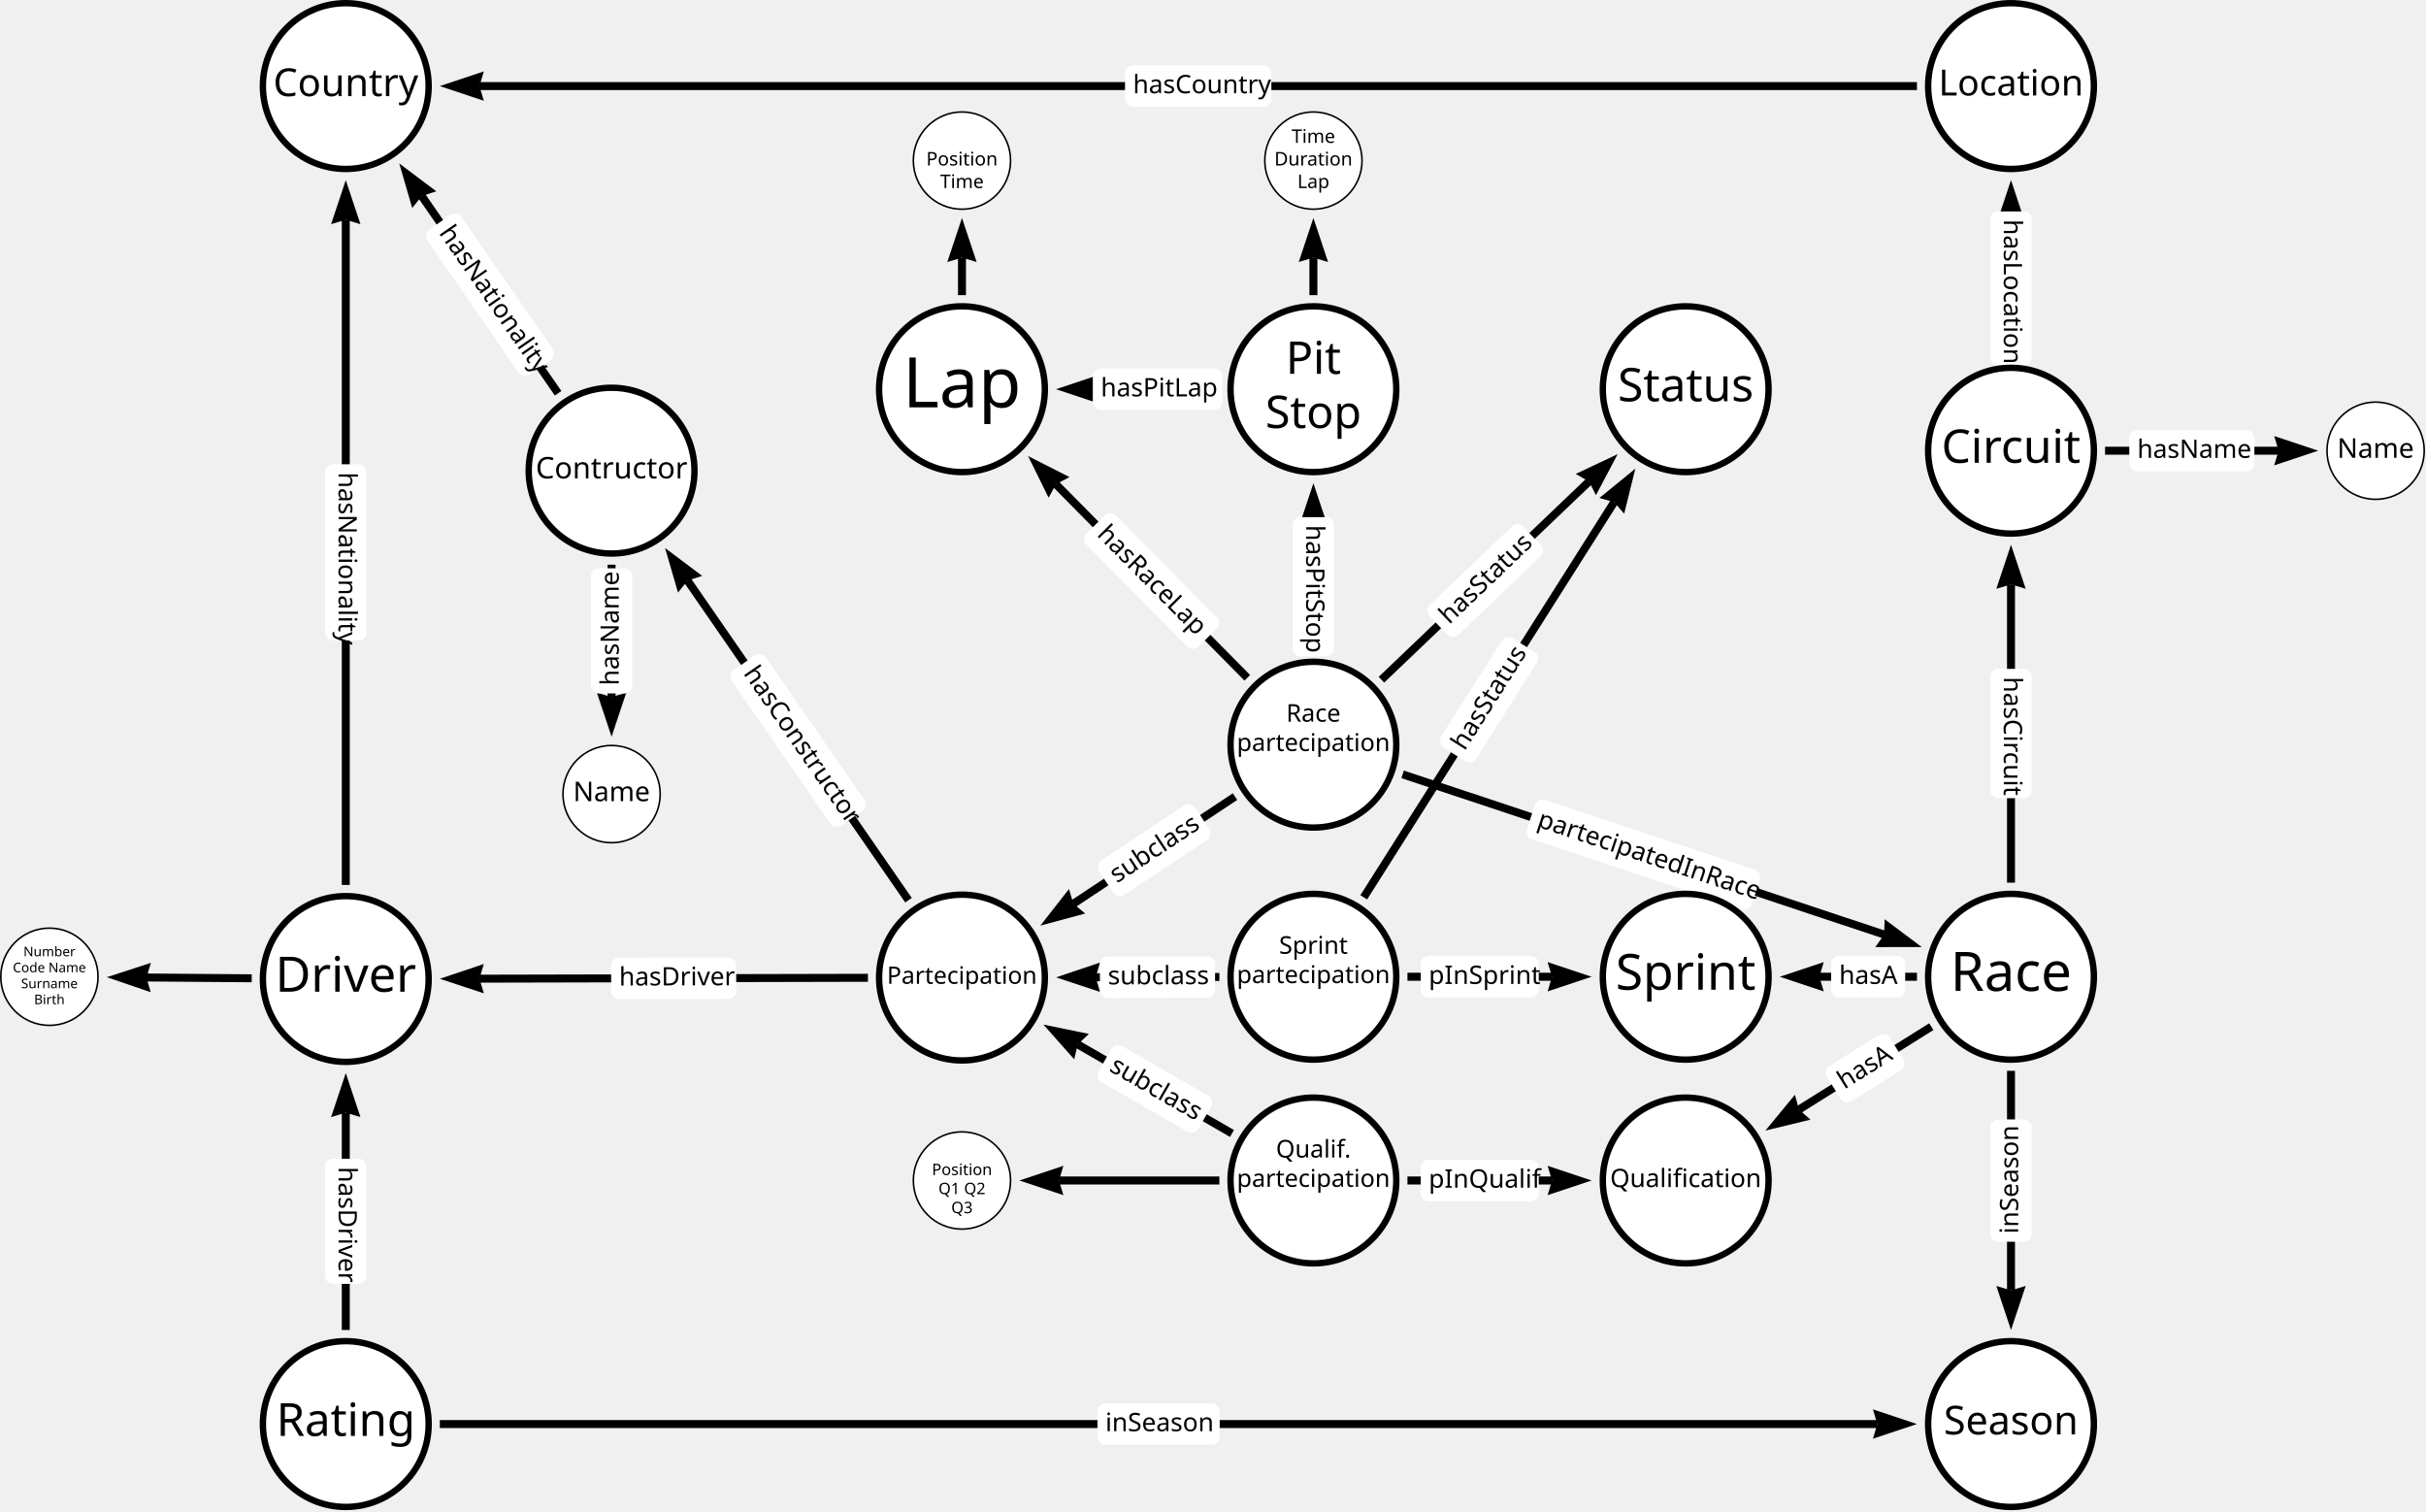
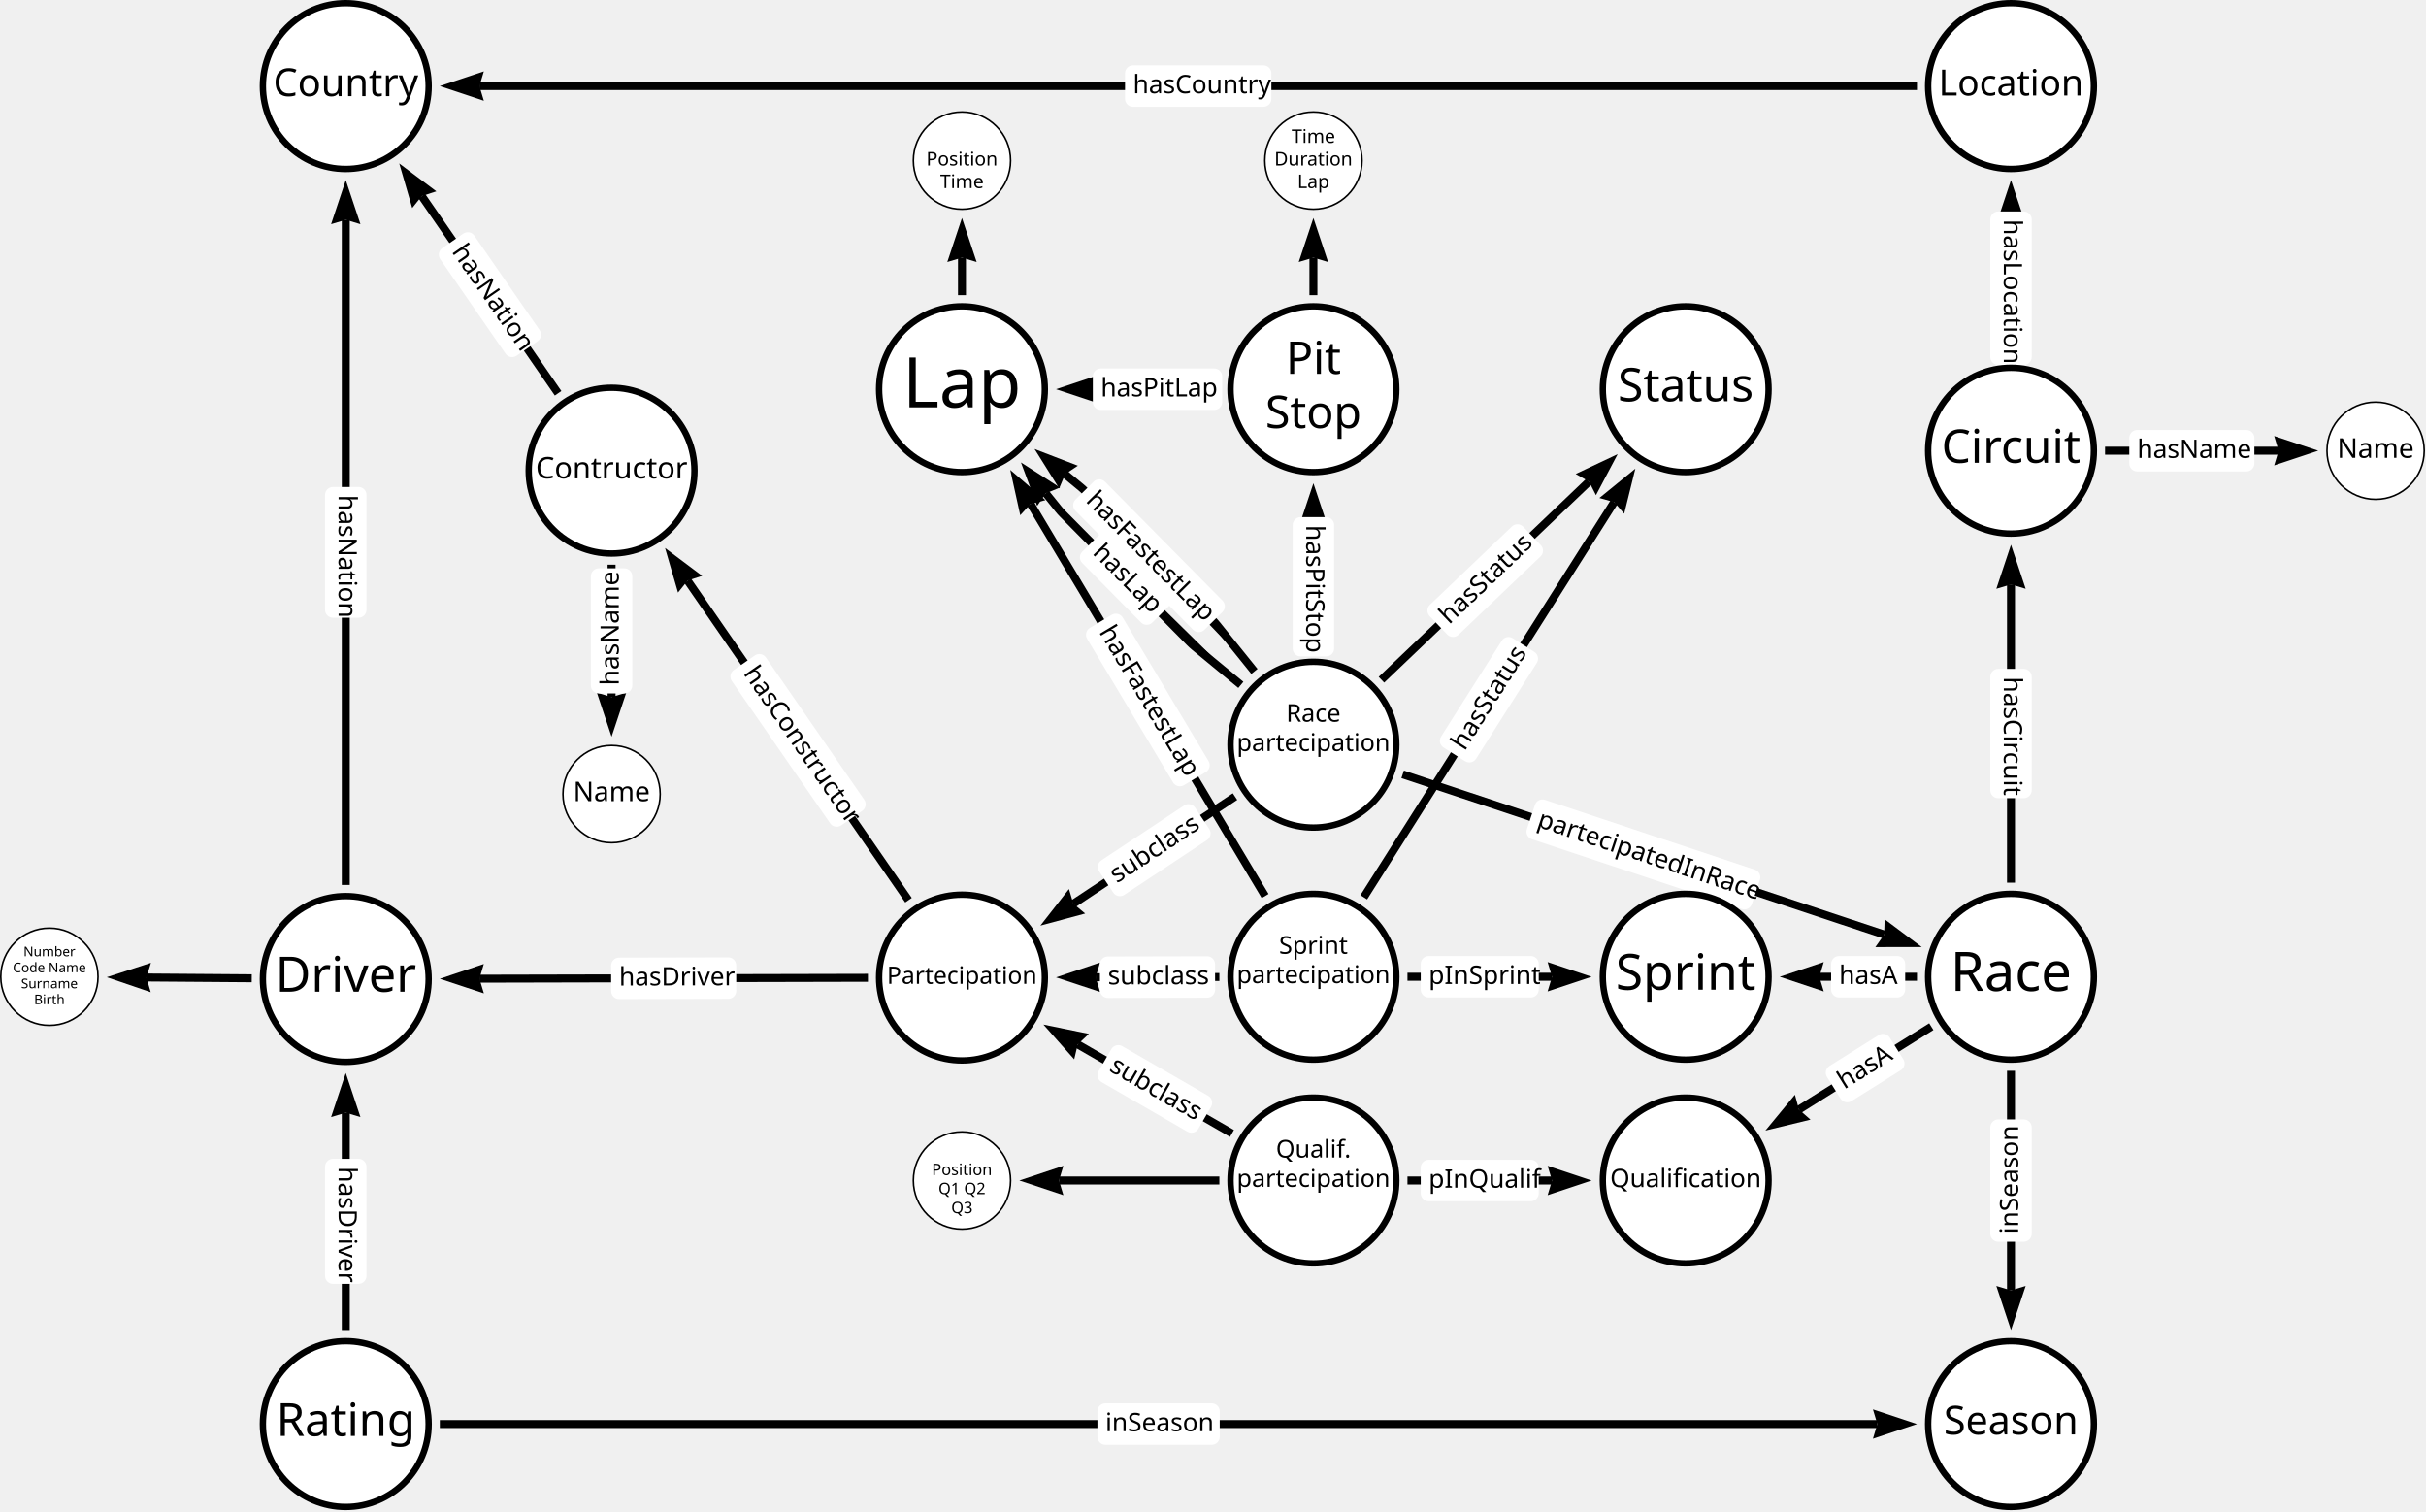
<svg xmlns="http://www.w3.org/2000/svg" width="1522" height="948" viewBox="0 0 1522 948">
  <defs>
    <style type="text/css" />
  </defs>
  <g transform="translate(1327.646 312.7385) scale(1)">
    <g class="relationship">
      <g transform="translate(-66 -30) rotate(-90)" stroke-width="5" stroke="#000000">
        <path d="M 59 0 L 144.876 0" />
        <polygon points="-24.862,0 -27.625,9.208 0,0 -27.625,-9.208" fill="#000000" transform="translate(169.7385 0) rotate(0)" stroke="none" />
      </g>
      <g transform="translate(-66 -131.9382) rotate(90) translate(0 -13)">
        <g transform="translate(0 0)">
          <g transform="translate(-48.14453 0)" fill="#ffffff" stroke="#000000" stroke-width="0">
            <rect x="0" y="0" width="96.289" height="26" rx="5" ry="5" stroke="none" />
            <text xml:space="preserve" x="5" y="17.5" stroke="none" text-anchor="left" font-family="sans-serif" font-size="16" font-weight="normal" fill="#000000">hasLocation</text>
          </g>
        </g>
      </g>
    </g>
    <g class="relationship">
      <g transform="translate(-66 -258.7385) rotate(180)" stroke-width="5" stroke="#000000">
        <path d="M 59 0 L 960.858 0" />
        <polygon points="-24.862,0 -27.625,9.208 0,0 -27.625,-9.208" fill="#000000" transform="translate(985.7204 0) rotate(0)" stroke="none" />
      </g>
      <g transform="translate(-575.9291 -258.7385) rotate(360) translate(0 -13)">
        <g transform="translate(0 0)">
          <g transform="translate(-45.91016 0)" fill="#ffffff" stroke="#000000" stroke-width="0">
            <rect x="0" y="0" width="91.82" height="26" rx="5" ry="5" stroke="none" />
            <text xml:space="preserve" x="5" y="17.5" stroke="none" text-anchor="left" font-family="sans-serif" font-size="16" font-weight="normal" fill="#000000">hasCountry</text>
          </g>
        </g>
      </g>
    </g>
    <g class="relationship">
      <g transform="translate(-66 -30) rotate(0)" stroke-width="5" stroke="#000000">
        <path d="M 59 0 L 167.876 0" />
        <polygon points="-24.862,0 -27.625,9.208 0,0 -27.625,-9.208" fill="#000000" transform="translate(192.7385 0) rotate(0)" stroke="none" />
      </g>
      <g transform="translate(47.43818 -30) rotate(0) translate(0 -13)">
        <g transform="translate(0 0)">
          <g transform="translate(-39.23828 0)" fill="#ffffff" stroke="#000000" stroke-width="0">
            <rect x="0" y="0" width="78.477" height="26" rx="5" ry="5" stroke="none" />
            <text xml:space="preserve" x="5" y="17.5" stroke="none" text-anchor="left" font-family="sans-serif" font-size="16" font-weight="normal" fill="#000000">hasName</text>
          </g>
        </g>
      </g>
    </g>
    <g class="relationship">
      <g transform="translate(-66 300) rotate(-90)" stroke-width="5" stroke="#000000">
        <path d="M 59 0 L 246.138 0" />
        <polygon points="-24.862,0 -27.625,9.208 0,0 -27.625,-9.208" fill="#000000" transform="translate(271 0) rotate(0)" stroke="none" />
      </g>
      <g transform="translate(-66 147.4311) rotate(90) translate(0 -13)">
        <g transform="translate(0 0)">
          <g transform="translate(-40.56641 0)" fill="#ffffff" stroke="#000000" stroke-width="0">
            <rect x="0" y="0" width="81.133" height="26" rx="5" ry="5" stroke="none" />
            <text xml:space="preserve" x="5" y="17.5" stroke="none" text-anchor="left" font-family="sans-serif" font-size="16" font-weight="normal" fill="#000000">hasCircuit</text>
          </g>
        </g>
      </g>
    </g>
    <g class="relationship">
      <g transform="translate(-66 300) rotate(90)" stroke-width="5" stroke="#000000">
        <path d="M 59 0 L 196.734 0" />
        <polygon points="-24.862,0 -27.625,9.208 0,0 -27.625,-9.208" fill="#000000" transform="translate(221.5961 0) rotate(0)" stroke="none" />
      </g>
      <g transform="translate(-66 427.867) rotate(270) translate(0 -13)">
        <g transform="translate(0 0)">
          <g transform="translate(-38.35938 0)" fill="#ffffff" stroke="#000000" stroke-width="0">
            <rect x="0" y="0" width="76.719" height="26" rx="5" ry="5" stroke="none" />
            <text xml:space="preserve" x="5" y="17.5" stroke="none" text-anchor="left" font-family="sans-serif" font-size="16" font-weight="normal" fill="#000000">inSeason</text>
          </g>
        </g>
      </g>
    </g>
    <g class="relationship">
      <g transform="translate(-66 300) rotate(147.9451)" stroke-width="5" stroke="#000000">
        <path d="M 59 0 L 156.949 0" />
        <polygon points="-24.862,0 -27.625,9.208 0,0 -27.625,-9.208" fill="#000000" transform="translate(181.8111 0) rotate(0)" stroke="none" />
      </g>
      <g transform="translate(-157.5127 357.3055) rotate(327.9451) translate(0 -13)">
        <g transform="translate(0 0)">
          <g transform="translate(-23.23438 0)" fill="#ffffff" stroke="#000000" stroke-width="0">
            <rect x="0" y="0" width="46.469" height="26" rx="5" ry="5" stroke="none" />
            <text xml:space="preserve" x="5" y="17.5" stroke="none" text-anchor="left" font-family="sans-serif" font-size="16" font-weight="normal" fill="#000000">hasA</text>
          </g>
        </g>
      </g>
    </g>
    <g class="relationship">
      <g transform="translate(-66 300) rotate(180)" stroke-width="5" stroke="#000000">
        <path d="M 59 0 L 120.235 0" />
        <polygon points="-24.862,0 -27.625,9.208 0,0 -27.625,-9.208" fill="#000000" transform="translate(145.0971 0) rotate(0)" stroke="none" />
      </g>
      <g transform="translate(-155.6175 300) rotate(360) translate(0 -13)">
        <g transform="translate(0 0)">
          <g transform="translate(-23.23438 0)" fill="#ffffff" stroke="#000000" stroke-width="0">
            <rect x="0" y="0" width="46.469" height="26" rx="5" ry="5" stroke="none" />
            <text xml:space="preserve" x="5" y="17.5" stroke="none" text-anchor="left" font-family="sans-serif" font-size="16" font-weight="normal" fill="#000000">hasA</text>
          </g>
        </g>
      </g>
    </g>
    <g class="relationship">
      <g transform="translate(-724.1355 300.51) rotate(179.8675)" stroke-width="5" stroke="#000000">
        <path d="M 59 0 L 302.724 0" />
        <polygon points="-24.862,0 -27.625,9.208 0,0 -27.625,-9.208" fill="#000000" transform="translate(327.5859 0) rotate(0)" stroke="none" />
      </g>
      <g transform="translate(-904.9969 300.9284) rotate(359.8675) translate(0 -13)">
        <g transform="translate(0 0)">
          <g transform="translate(-39.23047 0)" fill="#ffffff" stroke="#000000" stroke-width="0">
            <rect x="0" y="0" width="78.461" height="26" rx="5" ry="5" stroke="none" />
            <text xml:space="preserve" x="5" y="17.5" stroke="none" text-anchor="left" font-family="sans-serif" font-size="16" font-weight="normal" fill="#000000">hasDriver</text>
          </g>
        </g>
      </g>
    </g>
    <g class="relationship">
      <g transform="translate(-943.9583 -17.49408) rotate(90)" stroke-width="5" stroke="#000000">
        <path d="M 59 0 L 142.047 0" />
        <polygon points="-24.862,0 -27.625,9.208 0,0 -27.625,-9.208" fill="#000000" transform="translate(166.9092 0) rotate(0)" stroke="none" />
      </g>
      <g transform="translate(-943.9583 83.02944) rotate(270) translate(0 -13)">
        <g transform="translate(0 0)">
          <g transform="translate(-39.23828 0)" fill="#ffffff" stroke="#000000" stroke-width="0">
            <rect x="0" y="0" width="78.477" height="26" rx="5" ry="5" stroke="none" />
            <text xml:space="preserve" x="5" y="17.5" stroke="none" text-anchor="left" font-family="sans-serif" font-size="16" font-weight="normal" fill="#000000">hasName</text>
          </g>
        </g>
      </g>
    </g>
    <g class="relationship">
      <g transform="translate(-943.9583 -17.49408) rotate(-124.6545)" stroke-width="5" stroke="#000000">
        <path d="M 59 0 L 209.41 0" />
        <polygon points="-24.862,0 -27.625,9.208 0,0 -27.625,-9.208" fill="#000000" transform="translate(234.272 0) rotate(0)" stroke="none" />
      </g>
      <g transform="translate(-1020.271 -127.8905) rotate(55.34553) translate(0 -13)">
        <g transform="translate(0 0)">
-           <g transform="translate(-55.25 0)" fill="#ffffff" stroke="#000000" stroke-width="0">
-             <rect x="0" y="0" width="110.5" height="26" rx="5" ry="5" stroke="none" />
-             <text xml:space="preserve" x="5" y="17.5" stroke="none" text-anchor="left" font-family="sans-serif" font-size="16" font-weight="normal" fill="#000000">hasNationality</text>
+           <g transform="translate(-41.02344 0)" fill="#ffffff" stroke="#000000" stroke-width="0">
+             <rect x="0" y="0" width="82.047" height="26" rx="5" ry="5" stroke="none" />
+             <text xml:space="preserve" x="5" y="17.5" stroke="none" text-anchor="left" font-family="sans-serif" font-size="16" font-weight="normal" fill="#000000">hasNation</text>
          </g>
        </g>
      </g>
    </g>
    <g class="relationship">
      <g transform="translate(-1110.72 301.4043) rotate(-90)" stroke-width="5" stroke="#000000">
        <path d="M 59 0 L 476.281 0" />
        <polygon points="-24.862,0 -27.625,9.208 0,0 -27.625,-9.208" fill="#000000" transform="translate(501.1428 0) rotate(0)" stroke="none" />
      </g>
      <g transform="translate(-1110.72 33.76396) rotate(90) translate(0 -13)">
        <g transform="translate(0 0)">
-           <g transform="translate(-55.25 0)" fill="#ffffff" stroke="#000000" stroke-width="0">
-             <rect x="0" y="0" width="110.5" height="26" rx="5" ry="5" stroke="none" />
-             <text xml:space="preserve" x="5" y="17.5" stroke="none" text-anchor="left" font-family="sans-serif" font-size="16" font-weight="normal" fill="#000000">hasNationality</text>
+           <g transform="translate(-41.02344 0)" fill="#ffffff" stroke="#000000" stroke-width="0">
+             <rect x="0" y="0" width="82.047" height="26" rx="5" ry="5" stroke="none" />
+             <text xml:space="preserve" x="5" y="17.5" stroke="none" text-anchor="left" font-family="sans-serif" font-size="16" font-weight="normal" fill="#000000">hasNation</text>
          </g>
        </g>
      </g>
    </g>
    <g class="relationship">
      <g transform="translate(-1110.72 301.4043) rotate(-179.5673)" stroke-width="5" stroke="#000000">
        <path d="M 59 0 L 125.069 0" />
        <polygon points="-24.862,0 -27.625,9.208 0,0 -27.625,-9.208" fill="#000000" transform="translate(149.9307 0) rotate(0)" stroke="none" />
      </g>
    </g>
    <g class="relationship">
      <g transform="translate(-503.6523 300) rotate(179.8675)" stroke-width="5" stroke="#000000">
        <path d="M 59 0 L 136.622 0" />
        <polygon points="-24.862,0 -27.625,9.208 0,0 -27.625,-9.208" fill="#000000" transform="translate(161.4837 0) rotate(0)" stroke="none" />
      </g>
      <g transform="translate(-601.4629 300.2263) rotate(359.8675) translate(0 -13)">
        <g transform="translate(0 0)">
          <g transform="translate(-36.125 0)" fill="#ffffff" stroke="#000000" stroke-width="0">
            <rect x="0" y="0" width="72.25" height="26" rx="5" ry="5" stroke="none" />
            <text xml:space="preserve" x="5" y="17.5" stroke="none" text-anchor="left" font-family="sans-serif" font-size="16" font-weight="normal" fill="#000000">subclass</text>
          </g>
        </g>
      </g>
    </g>
    <g class="relationship">
      <g transform="translate(-503.6523 427.806) rotate(-150)" stroke-width="5" stroke="#000000">
        <path d="M 59 0 L 170.73 0" />
        <polygon points="-24.862,0 -27.625,9.208 0,0 -27.625,-9.208" fill="#000000" transform="translate(195.592 0) rotate(0)" stroke="none" />
      </g>
      <g transform="translate(-603.1283 370.3736) rotate(30) translate(0 -13)">
        <g transform="translate(0 0)">
          <g transform="translate(-36.125 0)" fill="#ffffff" stroke="#000000" stroke-width="0">
            <rect x="0" y="0" width="72.25" height="26" rx="5" ry="5" stroke="none" />
            <text xml:space="preserve" x="5" y="17.5" stroke="none" text-anchor="left" font-family="sans-serif" font-size="16" font-weight="normal" fill="#000000">subclass</text>
          </g>
        </g>
      </g>
    </g>
    <g class="relationship">
      <g transform="translate(-503.6523 154.4131) rotate(146.4707)" stroke-width="5" stroke="#000000">
        <path d="M 59 0 L 180.632 0" />
        <polygon points="-24.862,0 -27.625,9.208 0,0 -27.625,-9.208" fill="#000000" transform="translate(205.4941 0) rotate(0)" stroke="none" />
      </g>
      <g transform="translate(-603.5313 220.5951) rotate(326.4707) translate(0 -13)">
        <g transform="translate(0 0)">
          <g transform="translate(-36.125 0)" fill="#ffffff" stroke="#000000" stroke-width="0">
            <rect x="0" y="0" width="72.25" height="26" rx="5" ry="5" stroke="none" />
            <text xml:space="preserve" x="5" y="17.5" stroke="none" text-anchor="left" font-family="sans-serif" font-size="16" font-weight="normal" fill="#000000">subclass</text>
          </g>
        </g>
      </g>
    </g>
    <g class="relationship">
      <g transform="translate(-503.6523 427.806) rotate(0.000001146143)" stroke-width="5" stroke="#000000">
        <path d="M 59 0 L 149.693 0" />
        <polygon points="-24.862,0 -27.625,9.208 0,0 -27.625,-9.208" fill="#000000" transform="translate(174.5552 0) rotate(0)" stroke="none" />
      </g>
      <g transform="translate(-399.3058 427.806) rotate(0.000001146143) translate(0 -13)">
        <g transform="translate(0 0)">
          <g transform="translate(-37.01953 0)" fill="#ffffff" stroke="#000000" stroke-width="0">
            <rect x="0" y="0" width="74.039" height="26" rx="5" ry="5" stroke="none" />
            <text xml:space="preserve" x="5" y="17.5" stroke="none" text-anchor="left" font-family="sans-serif" font-size="16" font-weight="normal" fill="#000000">pInQualif</text>
          </g>
        </g>
      </g>
    </g>
    <g class="relationship">
      <g transform="translate(-503.6523 154.4131) rotate(18.39992)" stroke-width="5" stroke="#000000">
        <path d="M 59 0 L 377.37 0" />
        <polygon points="-24.862,0 -27.625,9.208 0,0 -27.625,-9.208" fill="#000000" transform="translate(402.2321 0) rotate(0)" stroke="none" />
      </g>
      <g transform="translate(-296.6217 223.2827) rotate(18.39992) translate(0 -13)">
        <g transform="translate(0 0)">
          <g transform="translate(-74.37891 0)" fill="#ffffff" stroke="#000000" stroke-width="0">
            <rect x="0" y="0" width="148.758" height="26" rx="5" ry="5" stroke="none" />
            <text xml:space="preserve" x="5" y="17.5" stroke="none" text-anchor="left" font-family="sans-serif" font-size="16" font-weight="normal" fill="#000000">partecipatedInRace</text>
          </g>
        </g>
      </g>
    </g>
    <g class="relationship">
      <g transform="translate(-503.6523 300) rotate(2.7889660279306383e-14)" stroke-width="5" stroke="#000000">
        <path d="M 59 0 L 149.693 0" />
        <polygon points="-24.862,0 -27.625,9.208 0,0 -27.625,-9.208" fill="#000000" transform="translate(174.5552 0) rotate(0)" stroke="none" />
      </g>
      <g transform="translate(-399.3058 300) rotate(2.7889660279306383e-14) translate(0 -13)">
        <g transform="translate(0 0)">
          <g transform="translate(-37.01953 0)" fill="#ffffff" stroke="#000000" stroke-width="0">
            <rect x="0" y="0" width="74.039" height="26" rx="5" ry="5" stroke="none" />
            <text xml:space="preserve" x="5" y="17.5" stroke="none" text-anchor="left" font-family="sans-serif" font-size="16" font-weight="normal" fill="#000000">pInSprint</text>
          </g>
        </g>
      </g>
    </g>
    <g class="relationship">
      <g transform="translate(-503.6523 -68.58488) rotate(-90)" stroke-width="5" stroke="#000000">
        <path d="M 59 0 L 82.553 0" />
        <polygon points="-24.862,0 -27.625,9.208 0,0 -27.625,-9.208" fill="#000000" transform="translate(107.4151 0) rotate(0)" stroke="none" />
      </g>
    </g>
    <g class="relationship">
      <g transform="translate(-503.6523 427.806) rotate(180)" stroke-width="5" stroke="#000000">
        <path d="M 59 0 L 159.621 0" />
        <polygon points="-24.862,0 -27.625,9.208 0,0 -27.625,-9.208" fill="#000000" transform="translate(184.4832 0) rotate(0)" stroke="none" />
      </g>
    </g>
    <g class="relationship">
      <g transform="translate(-724.1355 -68.58488) rotate(-90)" stroke-width="5" stroke="#000000">
        <path d="M 59 0 L 82.553 0" />
        <polygon points="-24.862,0 -27.625,9.208 0,0 -27.625,-9.208" fill="#000000" transform="translate(107.4151 0) rotate(0)" stroke="none" />
      </g>
    </g>
    <g class="relationship">
      <g transform="translate(-503.6523 154.4131) rotate(-90)" stroke-width="5" stroke="#000000">
        <path d="M 59 0 L 139.136 0" />
        <polygon points="-24.862,0 -27.625,9.208 0,0 -27.625,-9.208" fill="#000000" transform="translate(163.998 0) rotate(0)" stroke="none" />
      </g>
      <g transform="translate(-503.6523 55.3452) rotate(90) translate(0 -13)">
        <g transform="translate(0 0)">
          <g transform="translate(-43.69141 0)" fill="#ffffff" stroke="#000000" stroke-width="0">
            <rect x="0" y="0" width="87.383" height="26" rx="5" ry="5" stroke="none" />
            <text xml:space="preserve" x="5" y="17.5" stroke="none" text-anchor="left" font-family="sans-serif" font-size="16" font-weight="normal" fill="#000000">hasPitStop</text>
          </g>
        </g>
      </g>
    </g>
    <g class="relationship">
      <g transform="translate(-503.6523 154.4131) rotate(-134.6751)" stroke-width="5" stroke="#000000">
-         <path d="M 59 0 L 229.731 0" />
-         <polygon points="-24.862,0 -27.625,9.208 0,0 -27.625,-9.208" fill="#000000" transform="translate(254.5936 0) rotate(0)" stroke="none" />
-       </g>
-       <g transform="translate(-605.1538 51.75393) rotate(45.32491) translate(0 -13)">
-         <g transform="translate(0 0)">
-           <g transform="translate(-49.92188 0)" fill="#ffffff" stroke="#000000" stroke-width="0">
-             <rect x="0" y="0" width="99.844" height="26" rx="5" ry="5" stroke="none" />
-             <text xml:space="preserve" x="5" y="17.5" stroke="none" text-anchor="left" font-family="sans-serif" font-size="16" font-weight="normal" fill="#000000">hasRaceLap</text>
+         <path d="M 58.695 -5.99 L 95.969 -9.793 A 40 40 0 0 1 100.03 -10 L 156.797 -10 L 213.564 -10 A 40 40 0 0 1 217.625 -9.793 L 230.165 -8.514 L 230.165 -8.514" />
+         <polygon points="-24.862,0 -27.625,9.208 0,0 -27.625,-9.208" fill="#000000" transform="translate(313.5936 0) rotate(5.826689) translate(-59 0)" stroke="none" />
+       </g>
+       <g transform="translate(-621.005 49.94498) rotate(45.32491) translate(0 -13)">
+         <g transform="translate(0 0)">
+           <g transform="translate(-31.24609 0)" fill="#ffffff" stroke="#000000" stroke-width="0">
+             <rect x="0" y="0" width="62.492" height="26" rx="5" ry="5" stroke="none" />
+             <text xml:space="preserve" x="5" y="17.5" stroke="none" text-anchor="left" font-family="sans-serif" font-size="16" font-weight="normal" fill="#000000">hasLap</text>
+           </g>
+         </g>
+       </g>
+     </g>
+     <g class="relationship">
+       <g transform="translate(-503.6523 154.4131) rotate(-134.6751)" stroke-width="5" stroke="#000000">
+         <path d="M 58.695 5.99 L 95.969 9.793 A 40 40 0 0 0 100.03 10 L 156.797 10 L 213.564 10 A 40 40 0 0 0 217.625 9.793 L 230.165 8.514 L 230.165 8.514" />
+         <polygon points="-24.862,0 -27.625,9.208 0,0 -27.625,-9.208" fill="#000000" transform="translate(313.5936 0) rotate(-5.826689) translate(-59 0)" stroke="none" />
+       </g>
+       <g transform="translate(-606.7828 35.88327) rotate(45.32491) translate(0 -13)">
+         <g transform="translate(0 0)">
+           <g transform="translate(-57.47656 0)" fill="#ffffff" stroke="#000000" stroke-width="0">
+             <rect x="0" y="0" width="114.953" height="26" rx="5" ry="5" stroke="none" />
+             <text xml:space="preserve" x="5" y="17.5" stroke="none" text-anchor="left" font-family="sans-serif" font-size="16" font-weight="normal" fill="#000000">hasFastestLap</text>
          </g>
        </g>
      </g>
    </g>
    <g class="relationship">
      <g transform="translate(-724.1355 300.51) rotate(-124.6545)" stroke-width="5" stroke="#000000">
        <path d="M 59 0 L 302.724 0" />
        <polygon points="-24.862,0 -27.625,9.208 0,0 -27.625,-9.208" fill="#000000" transform="translate(327.5859 0) rotate(0)" stroke="none" />
      </g>
      <g transform="translate(-826.9782 151.7337) rotate(55.34553) translate(0 -13)">
        <g transform="translate(0 0)">
          <g transform="translate(-59.24609 0)" fill="#ffffff" stroke="#000000" stroke-width="0">
            <rect x="0" y="0" width="118.492" height="26" rx="5" ry="5" stroke="none" />
            <text xml:space="preserve" x="5" y="17.5" stroke="none" text-anchor="left" font-family="sans-serif" font-size="16" font-weight="normal" fill="#000000">hasConstructor</text>
          </g>
        </g>
      </g>
    </g>
    <g class="relationship">
      <g transform="translate(-503.6523 154.4131) rotate(-43.67534)" stroke-width="5" stroke="#000000">
        <path d="M 59 0 L 239.056 0" />
        <polygon points="-24.862,0 -27.625,9.208 0,0 -27.625,-9.208" fill="#000000" transform="translate(263.9182 0) rotate(0)" stroke="none" />
      </g>
      <g transform="translate(-395.8657 51.49867) rotate(-43.67534) translate(0 -13)">
        <g transform="translate(0 0)">
          <g transform="translate(-40.57812 0)" fill="#ffffff" stroke="#000000" stroke-width="0">
            <rect x="0" y="0" width="81.156" height="26" rx="5" ry="5" stroke="none" />
            <text xml:space="preserve" x="5" y="17.5" stroke="none" text-anchor="left" font-family="sans-serif" font-size="16" font-weight="normal" fill="#000000">hasStatus</text>
          </g>
        </g>
      </g>
    </g>
    <g class="relationship">
      <g transform="translate(-503.6523 300) rotate(-57.63945)" stroke-width="5" stroke="#000000">
        <path d="M 59 0 L 352.49 0" />
        <polygon points="-24.862,0 -27.625,9.208 0,0 -27.625,-9.208" fill="#000000" transform="translate(377.3518 0) rotate(0)" stroke="none" />
      </g>
      <g transform="translate(-393.5284 126.208) rotate(-57.63945) translate(0 -13)">
        <g transform="translate(0 0)">
          <g transform="translate(-40.57812 0)" fill="#ffffff" stroke="#000000" stroke-width="0">
            <rect x="0" y="0" width="81.156" height="26" rx="5" ry="5" stroke="none" />
            <text xml:space="preserve" x="5" y="17.5" stroke="none" text-anchor="left" font-family="sans-serif" font-size="16" font-weight="normal" fill="#000000">hasStatus</text>
          </g>
        </g>
      </g>
    </g>
    <g class="relationship">
      <g transform="translate(-503.6523 -68.58488) rotate(180)" stroke-width="5" stroke="#000000">
        <path d="M 59 0 L 136.621 0" />
        <polygon points="-24.862,0 -27.625,9.208 0,0 -27.625,-9.208" fill="#000000" transform="translate(161.4832 0) rotate(0)" stroke="none" />
      </g>
      <g transform="translate(-601.4628 -68.58488) rotate(360) translate(0 -13)">
        <g transform="translate(0 0)">
          <g transform="translate(-40.58203 0)" fill="#ffffff" stroke="#000000" stroke-width="0">
            <rect x="0" y="0" width="81.164" height="26" rx="5" ry="5" stroke="none" />
            <text xml:space="preserve" x="5" y="17.5" stroke="none" text-anchor="left" font-family="sans-serif" font-size="16" font-weight="normal" fill="#000000">hasPitLap</text>
          </g>
        </g>
      </g>
    </g>
    <g class="relationship">
      <g transform="translate(-1110.72 580.5961) rotate(-90)" stroke-width="5" stroke="#000000">
        <path d="M 59 0 L 195.33 0" />
        <polygon points="-24.862,0 -27.625,9.208 0,0 -27.625,-9.208" fill="#000000" transform="translate(220.1918 0) rotate(0)" stroke="none" />
      </g>
      <g transform="translate(-1110.72 453.4313) rotate(90) translate(0 -13)">
        <g transform="translate(0 0)">
          <g transform="translate(-39.23047 0)" fill="#ffffff" stroke="#000000" stroke-width="0">
            <rect x="0" y="0" width="78.461" height="26" rx="5" ry="5" stroke="none" />
            <text xml:space="preserve" x="5" y="17.5" stroke="none" text-anchor="left" font-family="sans-serif" font-size="16" font-weight="normal" fill="#000000">hasDriver</text>
          </g>
        </g>
      </g>
    </g>
    <g class="relationship">
      <g transform="translate(-1110.72 580.5961) rotate(0)" stroke-width="5" stroke="#000000">
        <path d="M 59 0 L 960.858 0" />
        <polygon points="-24.862,0 -27.625,9.208 0,0 -27.625,-9.208" fill="#000000" transform="translate(985.7204 0) rotate(0)" stroke="none" />
      </g>
      <g transform="translate(-600.7913 580.5961) rotate(0) translate(0 -13)">
        <g transform="translate(0 0)">
          <g transform="translate(-38.35938 0)" fill="#ffffff" stroke="#000000" stroke-width="0">
            <rect x="0" y="0" width="76.719" height="26" rx="5" ry="5" stroke="none" />
            <text xml:space="preserve" x="5" y="17.5" stroke="none" text-anchor="left" font-family="sans-serif" font-size="16" font-weight="normal" fill="#000000">inSeason</text>
+           </g>
+         </g>
+       </g>
+     </g>
+     <g class="relationship">
+       <g transform="translate(-503.6523 300) rotate(-120.8874)" stroke-width="5" stroke="#000000">
+         <path d="M 59 0 L 345.635 0" />
+         <polygon points="-24.862,0 -27.625,9.208 0,0 -27.625,-9.208" fill="#000000" transform="translate(370.497 0) rotate(0)" stroke="none" />
+       </g>
+       <g transform="translate(-607.5124 126.3756) rotate(59.11263) translate(0 -13)">
+         <g transform="translate(0 0)">
+           <g transform="translate(-57.47656 0)" fill="#ffffff" stroke="#000000" stroke-width="0">
+             <rect x="0" y="0" width="114.953" height="26" rx="5" ry="5" stroke="none" />
+             <text xml:space="preserve" x="5" y="17.5" stroke="none" text-anchor="left" font-family="sans-serif" font-size="16" font-weight="normal" fill="#000000">hasFastestLap</text>
          </g>
        </g>
      </g>
    </g>
    <g class="node">
      <g fill="#ffffff" stroke="#000000" stroke-width="4">
        <circle cx="-66" cy="-30" r="52" />
      </g>
      <g transform="translate(-66 -30)">
        <g transform="scale(0.5820317) translate(0 0)">
          <g transform="translate(0 0)">
            <g font-family="sans-serif" font-size="50" font-weight="normal" fill="#000000" text-anchor="middle">
              <text xml:space="preserve" x="0" y="13" stroke="none">Circuit</text>
            </g>
          </g>
        </g>
      </g>
    </g>
    <g class="node">
      <g fill="#ffffff" stroke="#000000" stroke-width="4">
        <circle cx="-66" cy="-258.739" r="52" />
      </g>
      <g transform="translate(-66 -258.7385)">
        <g transform="scale(0.4531255) translate(0 0)">
          <g transform="translate(0 0)">
            <g font-family="sans-serif" font-size="50" font-weight="normal" fill="#000000" text-anchor="middle">
              <text xml:space="preserve" x="0" y="13" stroke="none">Location</text>
            </g>
          </g>
        </g>
      </g>
    </g>
    <g class="node">
      <g fill="#ffffff" stroke="#000000" stroke-width="4">
        <circle cx="-1110.72" cy="-258.739" r="52" />
      </g>
      <g transform="translate(-1110.72 -258.7385)">
        <g transform="scale(0.4843755) translate(0 0)">
          <g transform="translate(0 0)">
            <g font-family="sans-serif" font-size="50" font-weight="normal" fill="#000000" text-anchor="middle">
              <text xml:space="preserve" x="0" y="13" stroke="none">Country</text>
            </g>
          </g>
        </g>
      </g>
    </g>
    <g class="node">
      <g fill="#ffffff" stroke="#000000" stroke-width="1">
        <circle cx="162.739" cy="-30" r="30.5" />
      </g>
      <g transform="translate(162.7385 -30)">
        <g transform="scale(0.3417975) translate(0 0)">
          <g transform="translate(0 0)">
            <g font-family="sans-serif" font-size="50" font-weight="normal" fill="#000000" text-anchor="middle">
              <text xml:space="preserve" x="0" y="13" stroke="none">Name</text>
            </g>
          </g>
        </g>
      </g>
    </g>
    <g class="node">
      <g fill="#ffffff" stroke="#000000" stroke-width="4">
        <circle cx="-66" cy="300" r="52" />
      </g>
      <g transform="translate(-66 300)">
        <g transform="scale(0.6835941) translate(0 0)">
          <g transform="translate(0 0)">
            <g font-family="sans-serif" font-size="50" font-weight="normal" fill="#000000" text-anchor="middle">
              <text xml:space="preserve" x="0" y="13" stroke="none">Race</text>
            </g>
          </g>
        </g>
      </g>
    </g>
    <g class="node">
      <g fill="#ffffff" stroke="#000000" stroke-width="4">
        <circle cx="-1110.72" cy="301.404" r="52" />
      </g>
      <g transform="translate(-1110.72 301.4043)">
        <g transform="scale(0.6132816) translate(0 0)">
          <g transform="translate(0 0)">
            <g font-family="sans-serif" font-size="50" font-weight="normal" fill="#000000" text-anchor="middle">
              <text xml:space="preserve" x="0" y="13" stroke="none">Driver</text>
            </g>
          </g>
        </g>
      </g>
    </g>
    <g class="node">
      <g fill="#ffffff" stroke="#000000" stroke-width="4">
        <circle cx="-943.958" cy="-17.494" r="52" />
      </g>
      <g transform="translate(-943.9583 -17.49408)">
        <g transform="scale(0.3730475) translate(0 0)">
          <g transform="translate(0 0)">
            <g font-family="sans-serif" font-size="50" font-weight="normal" fill="#000000" text-anchor="middle">
              <text xml:space="preserve" x="0" y="13" stroke="none">Contructor</text>
            </g>
          </g>
        </g>
      </g>
    </g>
    <g class="node">
      <g fill="#ffffff" stroke="#000000" stroke-width="4">
        <circle cx="-66" cy="580.596" r="52" />
      </g>
      <g transform="translate(-66 580.5961)">
        <g transform="scale(0.5000005) translate(0 0)">
          <g transform="translate(0 0)">
            <g font-family="sans-serif" font-size="50" font-weight="normal" fill="#000000" text-anchor="middle">
              <text xml:space="preserve" x="0" y="13" stroke="none">Season</text>
            </g>
          </g>
        </g>
      </g>
    </g>
    <g class="node">
      <g fill="#ffffff" stroke="#000000" stroke-width="4">
        <circle cx="-270.097" cy="427.806" r="52" />
      </g>
      <g transform="translate(-270.0971 427.806)">
        <g transform="scale(0.3183601) translate(0 0)">
          <g transform="translate(0 0)">
            <g font-family="sans-serif" font-size="50" font-weight="normal" fill="#000000" text-anchor="middle">
              <text xml:space="preserve" x="0" y="13" stroke="none">Qualification</text>
            </g>
          </g>
        </g>
      </g>
    </g>
    <g class="node">
      <g fill="#ffffff" stroke="#000000" stroke-width="4">
        <circle cx="-270.097" cy="300" r="52" />
      </g>
      <g transform="translate(-270.0971 300)">
        <g transform="scale(0.6250004) translate(0 0)">
          <g transform="translate(0 0)">
            <g font-family="sans-serif" font-size="50" font-weight="normal" fill="#000000" text-anchor="middle">
              <text xml:space="preserve" x="0" y="13" stroke="none">Sprint</text>
            </g>
          </g>
        </g>
      </g>
    </g>
    <g class="node">
      <g fill="#ffffff" stroke="#000000" stroke-width="4">
        <circle cx="-724.135" cy="300.51" r="52" />
      </g>
      <g transform="translate(-724.1355 300.51)">
        <g transform="scale(0.3007819) translate(0 0)">
          <g transform="translate(0 0)">
            <g font-family="sans-serif" font-size="50" font-weight="normal" fill="#000000" text-anchor="middle">
              <text xml:space="preserve" x="0" y="13" stroke="none">Partecipation</text>
            </g>
          </g>
        </g>
      </g>
    </g>
    <g class="node">
      <g fill="#ffffff" stroke="#000000" stroke-width="4">
        <circle cx="-503.652" cy="-68.585" r="52" />
      </g>
      <g transform="translate(-503.6523 -68.58488)">
        <g transform="scale(0.5664067) translate(0 0)">
          <g transform="translate(0 0)">
            <g font-family="sans-serif" font-size="50" font-weight="normal" fill="#000000" text-anchor="middle">
              <text xml:space="preserve" x="0" y="-17" stroke="none">Pit</text>
              <text xml:space="preserve" x="0" y="43" stroke="none" text-anchor="middle">Stop</text>
            </g>
          </g>
        </g>
      </g>
    </g>
    <g class="node">
      <g fill="#ffffff" stroke="#000000" stroke-width="1">
        <circle cx="-943.958" cy="185.415" r="30.5" />
      </g>
      <g transform="translate(-943.9583 185.4151)">
        <g transform="scale(0.3417975) translate(0 0)">
          <g transform="translate(0 0)">
            <g font-family="sans-serif" font-size="50" font-weight="normal" fill="#000000" text-anchor="middle">
              <text xml:space="preserve" x="0" y="13" stroke="none">Name</text>
            </g>
          </g>
        </g>
      </g>
    </g>
    <g class="node">
      <g fill="#ffffff" stroke="#000000" stroke-width="1">
        <circle cx="-1296.646" cy="300" r="30.5" />
      </g>
      <g transform="translate(-1296.646 300)">
        <g transform="scale(0.166993) translate(0 0)">
          <g transform="translate(0 0)">
            <g font-family="sans-serif" font-size="50" font-weight="normal" fill="#000000" text-anchor="middle">
              <text xml:space="preserve" x="0" y="-77" stroke="none">Number</text>
              <text xml:space="preserve" x="0" y="-17" stroke="none" text-anchor="middle">Code Name</text>
              <text xml:space="preserve" x="0" y="43" stroke="none" text-anchor="middle">Surname</text>
              <text xml:space="preserve" x="0" y="103" stroke="none" text-anchor="middle">Birth</text>
            </g>
          </g>
        </g>
      </g>
    </g>
    <g class="node">
      <g fill="#ffffff" stroke="#000000" stroke-width="4">
        <circle cx="-724.135" cy="-68.585" r="52" />
      </g>
      <g transform="translate(-724.1355 -68.58488)">
        <g transform="scale(0.8750001) translate(0 0)">
          <g transform="translate(0 0)">
            <g font-family="sans-serif" font-size="50" font-weight="normal" fill="#000000" text-anchor="middle">
              <text xml:space="preserve" x="0" y="13" stroke="none">Lap</text>
            </g>
          </g>
        </g>
      </g>
    </g>
    <g class="node">
      <g fill="#ffffff" stroke="#000000" stroke-width="4">
        <circle cx="-503.652" cy="300" r="52" />
      </g>
      <g transform="translate(-503.6523 300)">
        <g transform="scale(0.3066413) translate(0 0)">
          <g transform="translate(0 0)">
            <g font-family="sans-serif" font-size="50" font-weight="normal" fill="#000000" text-anchor="middle">
              <text xml:space="preserve" x="0" y="-47" stroke="none">Sprint</text>
              <text xml:space="preserve" x="0" y="13" stroke="none" text-anchor="middle">partecipation</text>
            </g>
          </g>
        </g>
      </g>
    </g>
    <g class="node">
      <g fill="#ffffff" stroke="#000000" stroke-width="4">
        <circle cx="-503.652" cy="427.806" r="52" />
      </g>
      <g transform="translate(-503.6523 427.806)">
        <g transform="scale(0.3066413) translate(0 0)">
          <g transform="translate(0 0)">
            <g font-family="sans-serif" font-size="50" font-weight="normal" fill="#000000" text-anchor="middle">
              <text xml:space="preserve" x="0" y="-47" stroke="none">Qualif.</text>
              <text xml:space="preserve" x="0" y="13" stroke="none" text-anchor="middle">partecipation</text>
            </g>
          </g>
        </g>
      </g>
    </g>
    <g class="node">
      <g fill="#ffffff" stroke="#000000" stroke-width="4">
        <circle cx="-503.652" cy="154.413" r="52" />
      </g>
      <g transform="translate(-503.6523 154.4131)">
        <g transform="scale(0.3066413) translate(0 0)">
          <g transform="translate(0 0)">
            <g font-family="sans-serif" font-size="50" font-weight="normal" fill="#000000" text-anchor="middle">
              <text xml:space="preserve" x="0" y="-47" stroke="none">Race</text>
              <text xml:space="preserve" x="0" y="13" stroke="none" text-anchor="middle">partecipation</text>
            </g>
          </g>
        </g>
      </g>
    </g>
    <g class="node">
      <g fill="#ffffff" stroke="#000000" stroke-width="1">
        <circle cx="-503.652" cy="-212" r="30.5" />
      </g>
      <g transform="translate(-503.6523 -212)">
        <g transform="scale(0.2363289) translate(0 0)">
          <g transform="translate(0 0)">
            <g font-family="sans-serif" font-size="50" font-weight="normal" fill="#000000" text-anchor="middle">
              <text xml:space="preserve" x="0" y="-47" stroke="none">Time</text>
              <text xml:space="preserve" x="0" y="13" stroke="none" text-anchor="middle">Duration</text>
              <text xml:space="preserve" x="0" y="73" stroke="none" text-anchor="middle">Lap</text>
            </g>
          </g>
        </g>
      </g>
    </g>
    <g class="node">
      <g fill="#ffffff" stroke="#000000" stroke-width="1">
        <circle cx="-724.135" cy="427.806" r="30.5" />
      </g>
      <g transform="translate(-724.1355 427.806)">
        <g transform="scale(0.1992196) translate(0 0)">
          <g transform="translate(0 0)">
            <g font-family="sans-serif" font-size="50" font-weight="normal" fill="#000000" text-anchor="middle">
              <text xml:space="preserve" x="0" y="-17" stroke="none">Position</text>
              <text xml:space="preserve" x="0" y="43" stroke="none" text-anchor="middle">Q1 Q2</text>
              <text xml:space="preserve" x="0" y="103" stroke="none" text-anchor="middle">Q3</text>
            </g>
          </g>
        </g>
      </g>
    </g>
    <g class="node">
      <g fill="#ffffff" stroke="#000000" stroke-width="1">
        <circle cx="-724.135" cy="-212" r="30.5" />
      </g>
      <g transform="translate(-724.1355 -212)">
        <g transform="scale(0.2363289) translate(0 0)">
          <g transform="translate(0 0)">
            <g font-family="sans-serif" font-size="50" font-weight="normal" fill="#000000" text-anchor="middle">
              <text xml:space="preserve" x="0" y="13" stroke="none">Position</text>
              <text xml:space="preserve" x="0" y="73" stroke="none" text-anchor="middle">Time</text>
            </g>
          </g>
        </g>
      </g>
    </g>
    <g class="node">
      <g fill="#ffffff" stroke="#000000" stroke-width="4">
        <circle cx="-270.097" cy="-68.585" r="52" />
      </g>
      <g transform="translate(-270.0971 -68.58488)">
        <g transform="scale(0.5820317) translate(0 0)">
          <g transform="translate(0 0)">
            <g font-family="sans-serif" font-size="50" font-weight="normal" fill="#000000" text-anchor="middle">
              <text xml:space="preserve" x="0" y="13" stroke="none">Status</text>
            </g>
          </g>
        </g>
      </g>
    </g>
    <g class="node">
      <g fill="#ffffff" stroke="#000000" stroke-width="4">
        <circle cx="-1110.72" cy="580.596" r="52" />
      </g>
      <g transform="translate(-1110.72 580.5961)">
        <g transform="scale(0.5742192) translate(0 0)">
          <g transform="translate(0 0)">
            <g font-family="sans-serif" font-size="50" font-weight="normal" fill="#000000" text-anchor="middle">
              <text xml:space="preserve" x="0" y="13" stroke="none">Rating</text>
            </g>
          </g>
        </g>
      </g>
    </g>
  </g>
</svg>
